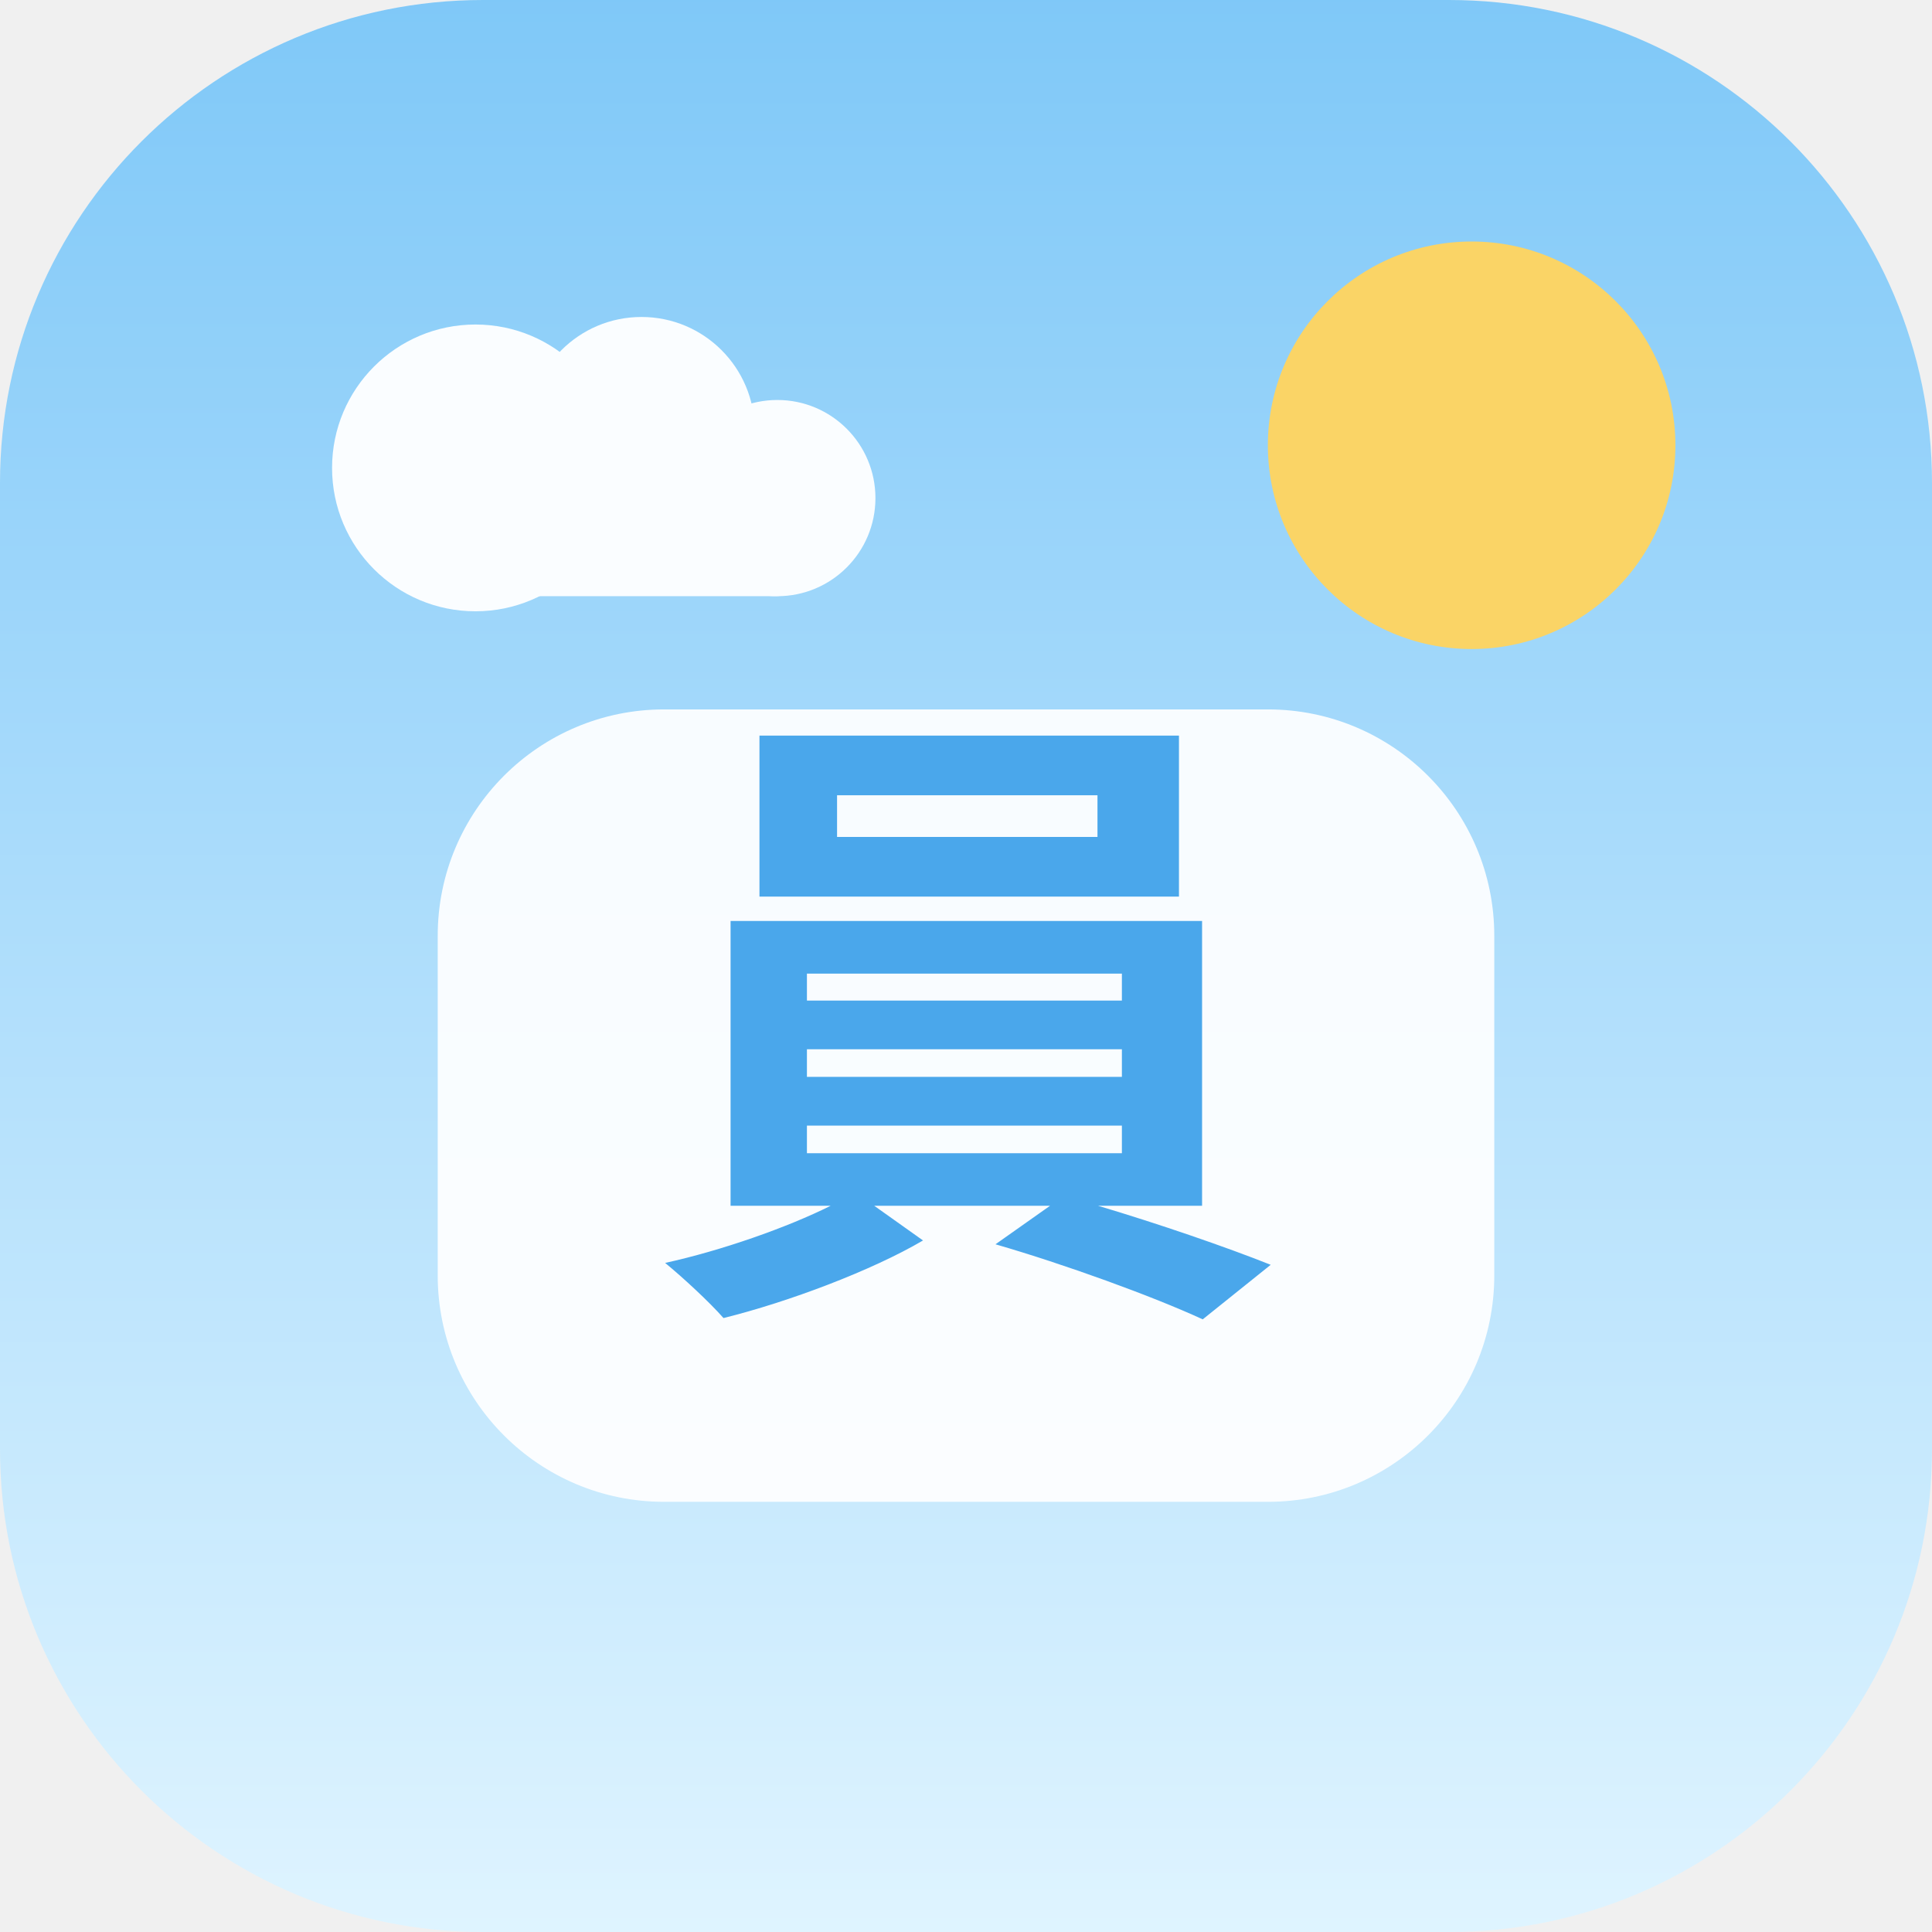
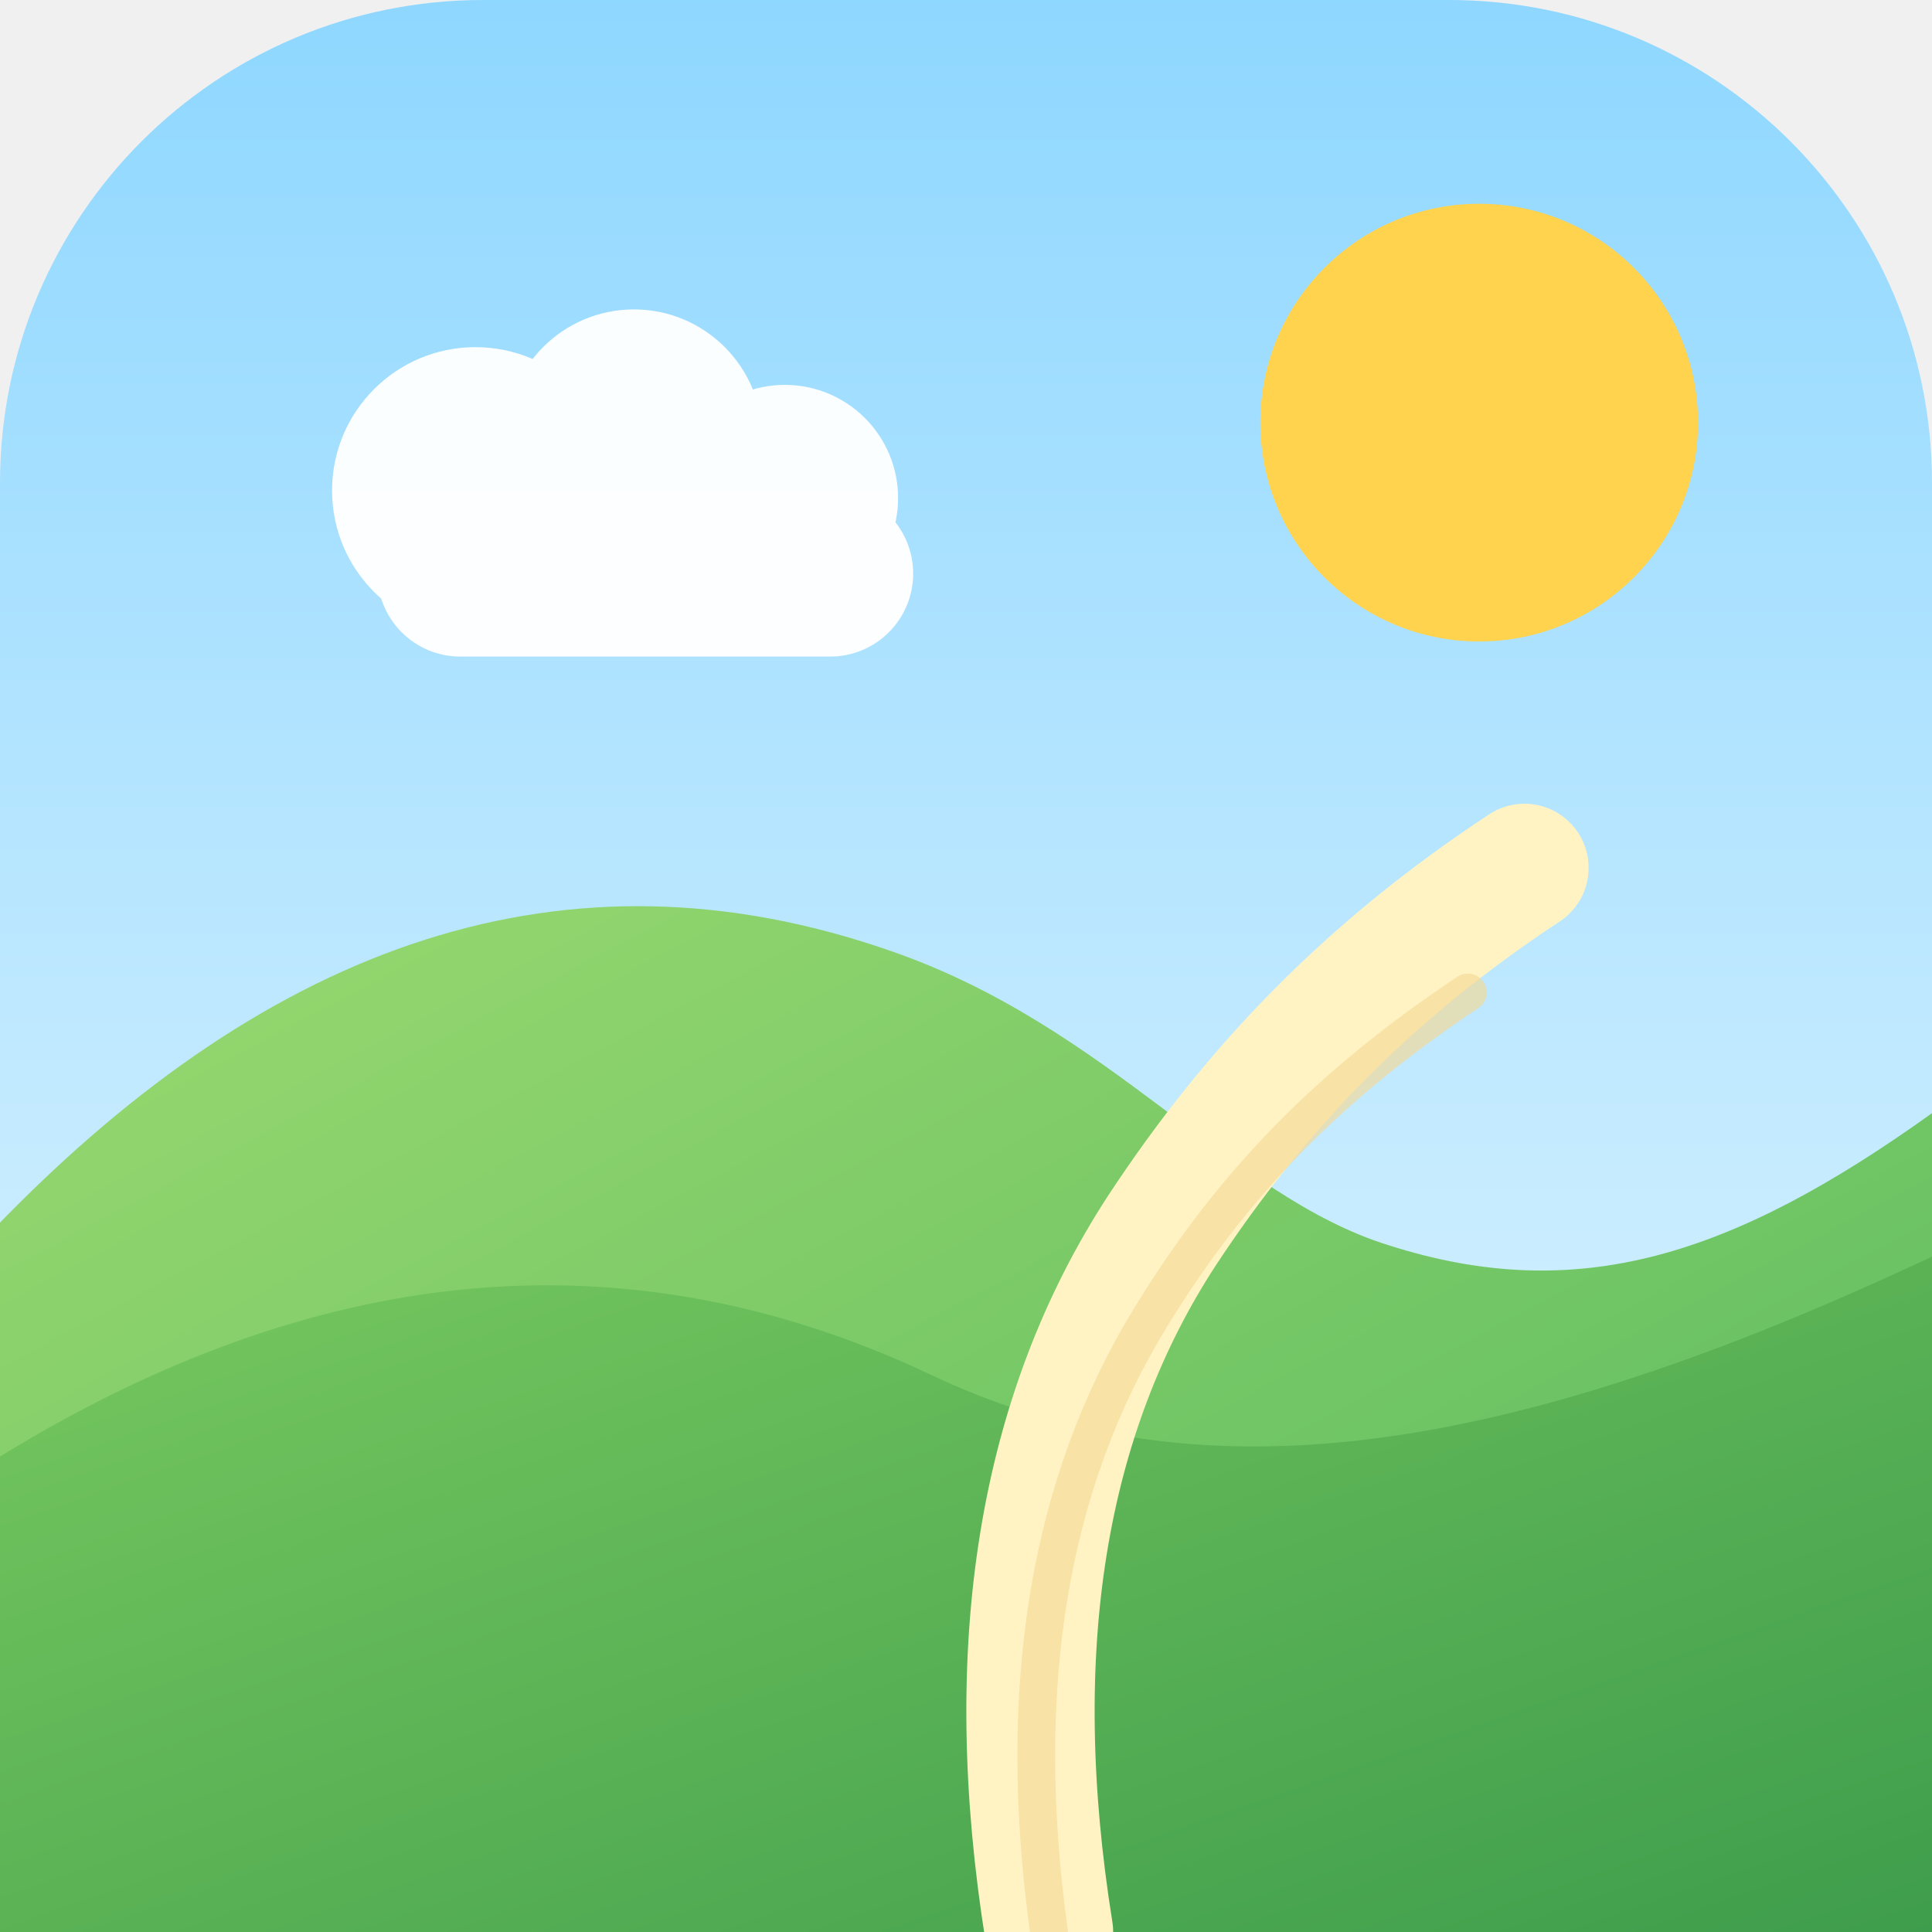
<svg xmlns="http://www.w3.org/2000/svg" viewBox="0 0 512 512">
  <defs>
-     <linearGradient id="sky" x1="0" x2="0" y1="0" y2="1">
-       <stop offset="0%" stop-color="#7fc8f8" />
-       <stop offset="100%" stop-color="#dff4ff" />
+     <linearGradient id="sky" x1="0" y1="0" x2="0" y2="1">
+       <stop offset="0%" stop-color="#8ED7FF" />
+       <stop offset="100%" stop-color="#EAF8FF" />
+     </linearGradient>
+     <linearGradient id="hill1" x1="0" y1="0" x2="1" y2="1">
+       <stop offset="0%" stop-color="#9AD970" />
+       <stop offset="100%" stop-color="#55B85D" />
+     </linearGradient>
+     <linearGradient id="hill2" x1="0" y1="0" x2="1" y2="1">
+       <stop offset="0%" stop-color="#77C85F" />
+       <stop offset="100%" stop-color="#3E9D4C" />
    </linearGradient>
  </defs>
  <rect width="512" height="512" rx="128" fill="url(#sky)" />
-   <circle cx="390" cy="118" r="54" fill="#ffd45e" opacity="0.95" />
-   <g fill="#ffffff" opacity="0.95">
-     <circle cx="126" cy="124" r="38" />
-     <circle cx="170" cy="114" r="30" />
-     <circle cx="206" cy="132" r="26" />
-     <rect x="112" y="124" width="110" height="34" rx="17" />
+   <circle cx="392" cy="112" r="58" fill="#FFD34D" />
+   <g fill="#fff" opacity=".96">
+     <circle cx="126" cy="130" r="38" />
+     <circle cx="168" cy="116" r="34" />
+     <circle cx="208" cy="132" r="30" />
+     <rect x="100" y="130" width="142" height="44" rx="22" />
  </g>
-   <rect x="116" y="188" width="280" height="210" rx="60" fill="#ffffff" opacity="0.92" />
-   <text x="256" y="334" text-anchor="middle" font-size="170" font-family="sans-serif" font-weight="900" fill="#4aa7eb">員</text>
+   <path d="M0 324c72-74 150-102 236-72 58 20 90 65 132 78 50 16 91 3 144-35v217H0Z" fill="url(#hill1)" />
+   <path d="M0 386c83-51 165-60 246-22 67 32 145 26 266-31v179H0Z" fill="url(#hill2)" />
+   <path d="M278 512c-12-75-2-137 30-186 25-38 55-69 96-96" fill="none" stroke="#FFF3C4" stroke-width="34" stroke-linecap="round" />
+   <path d="M278 512c-9-65 0-119 27-163 22-36 48-62 84-86" fill="none" stroke="#F4D995" stroke-width="10" stroke-linecap="round" opacity=".65" />
</svg>
